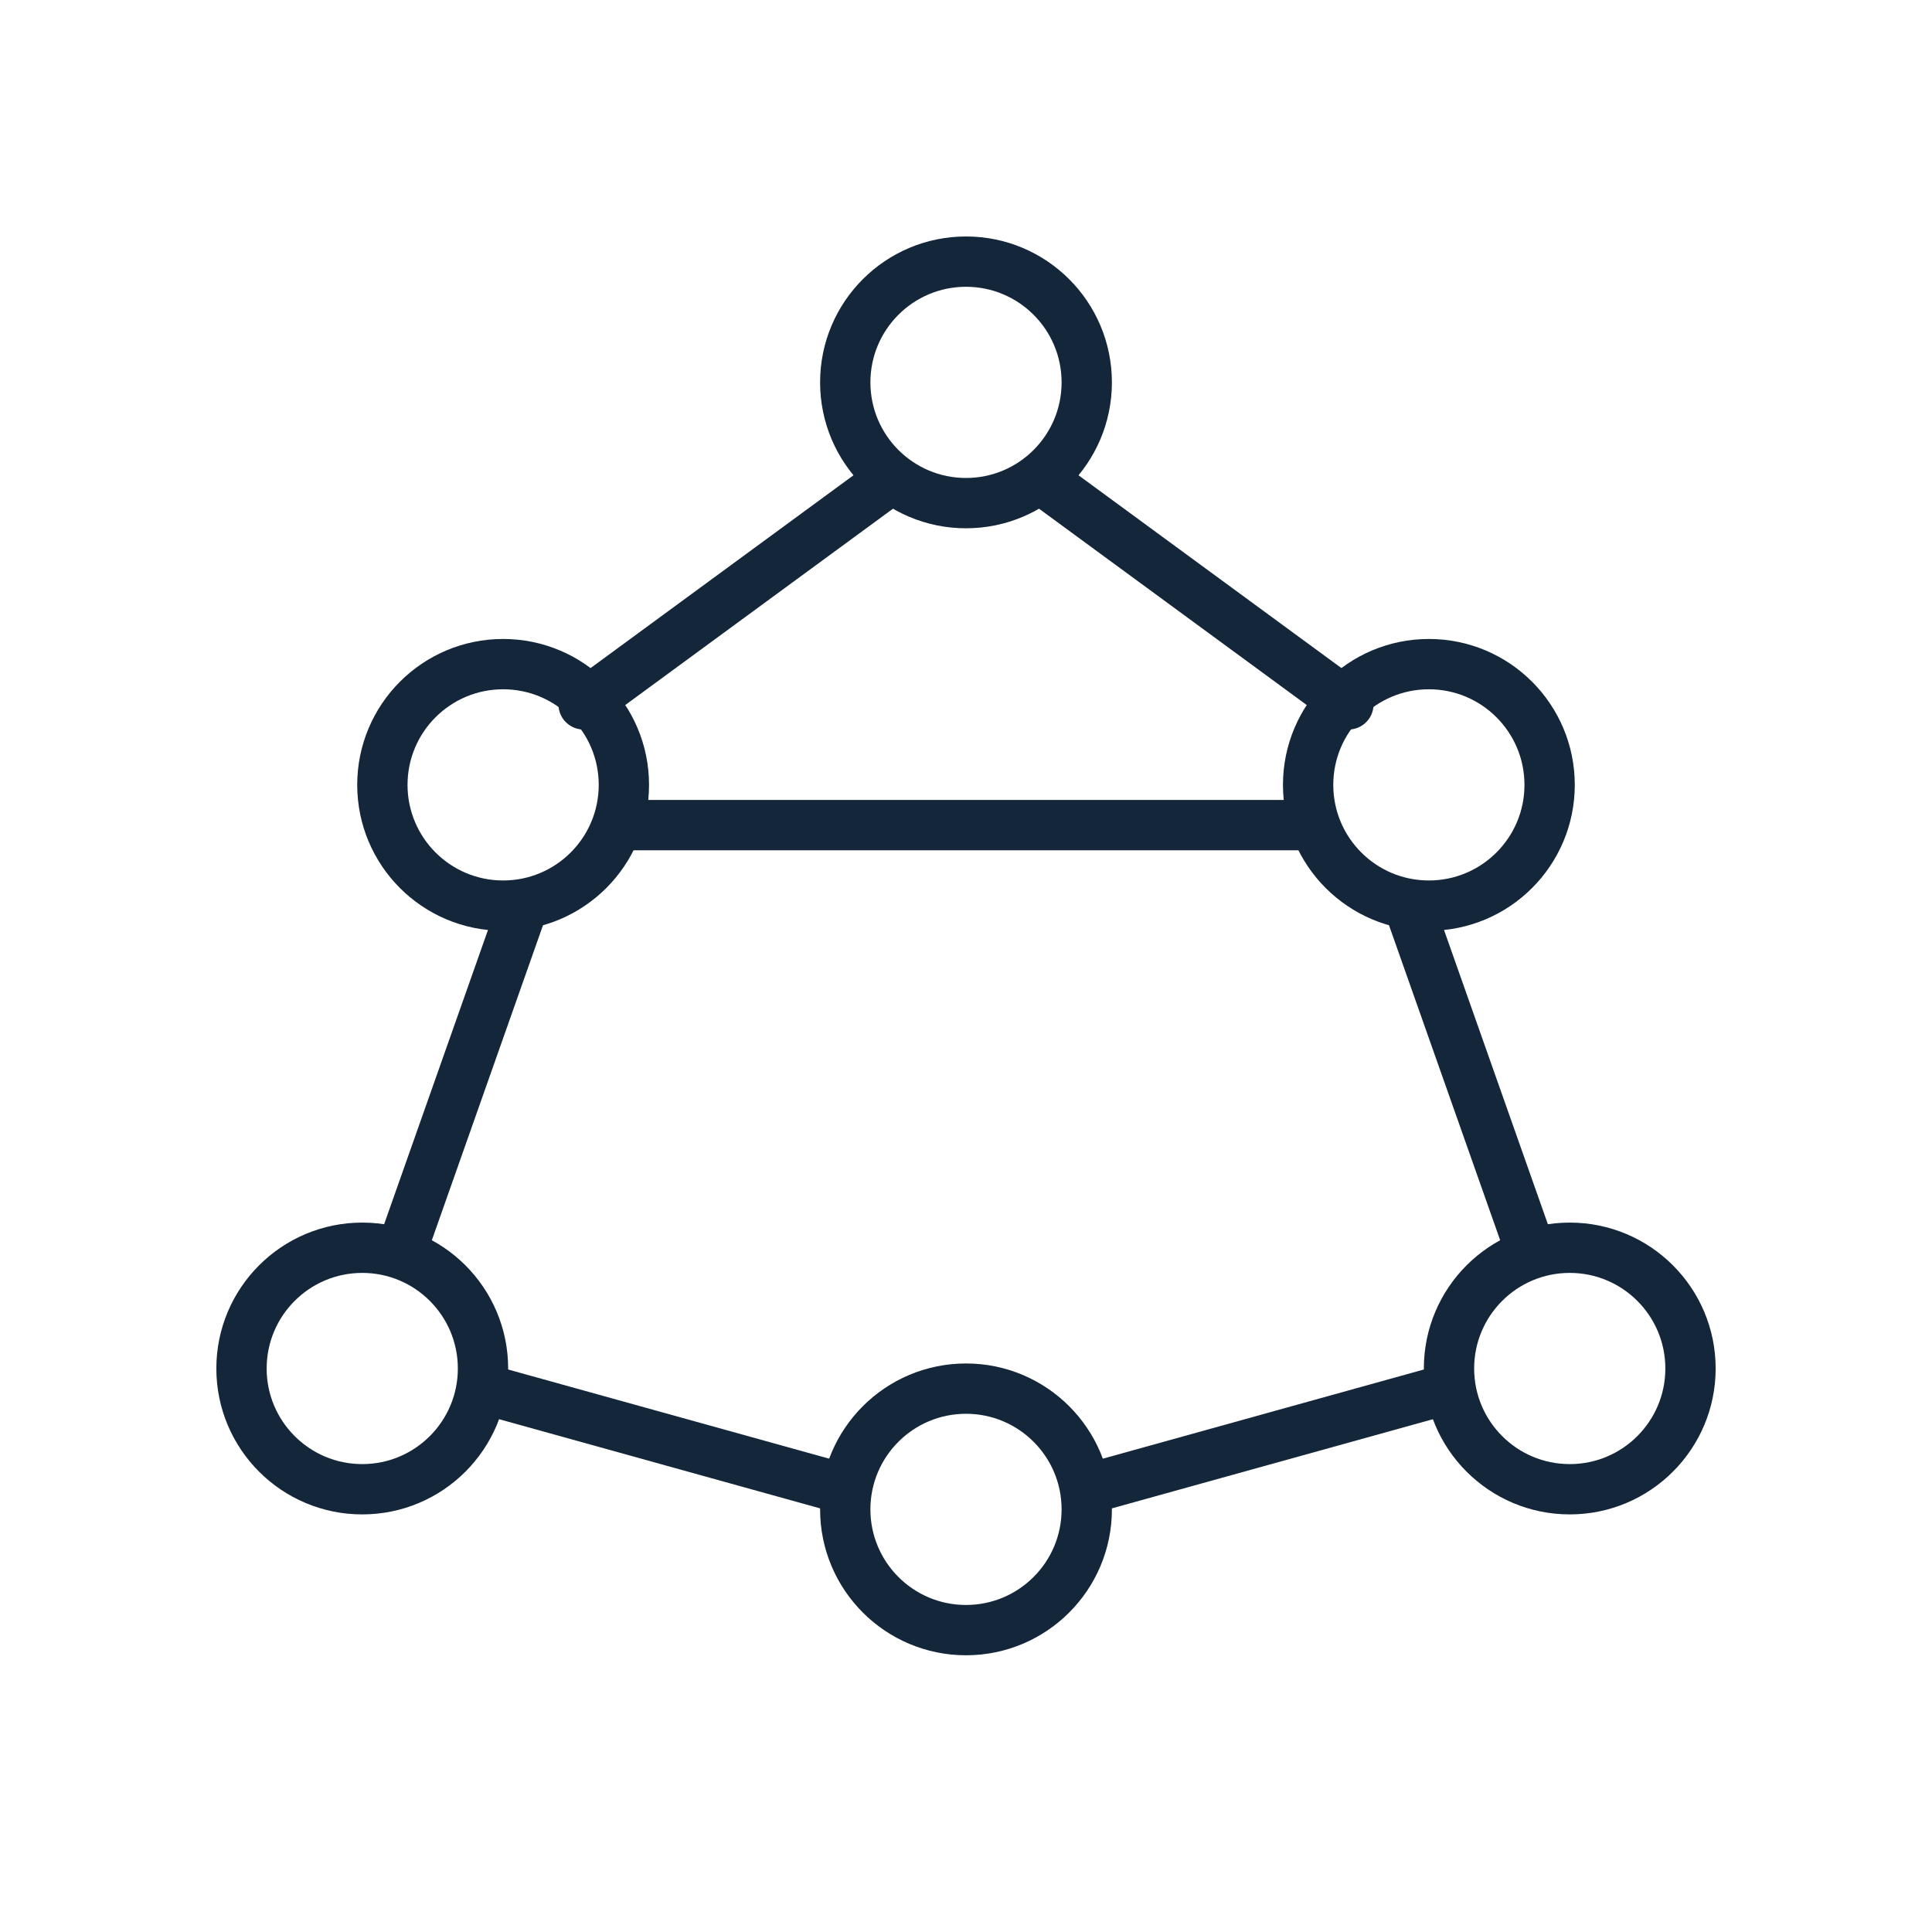
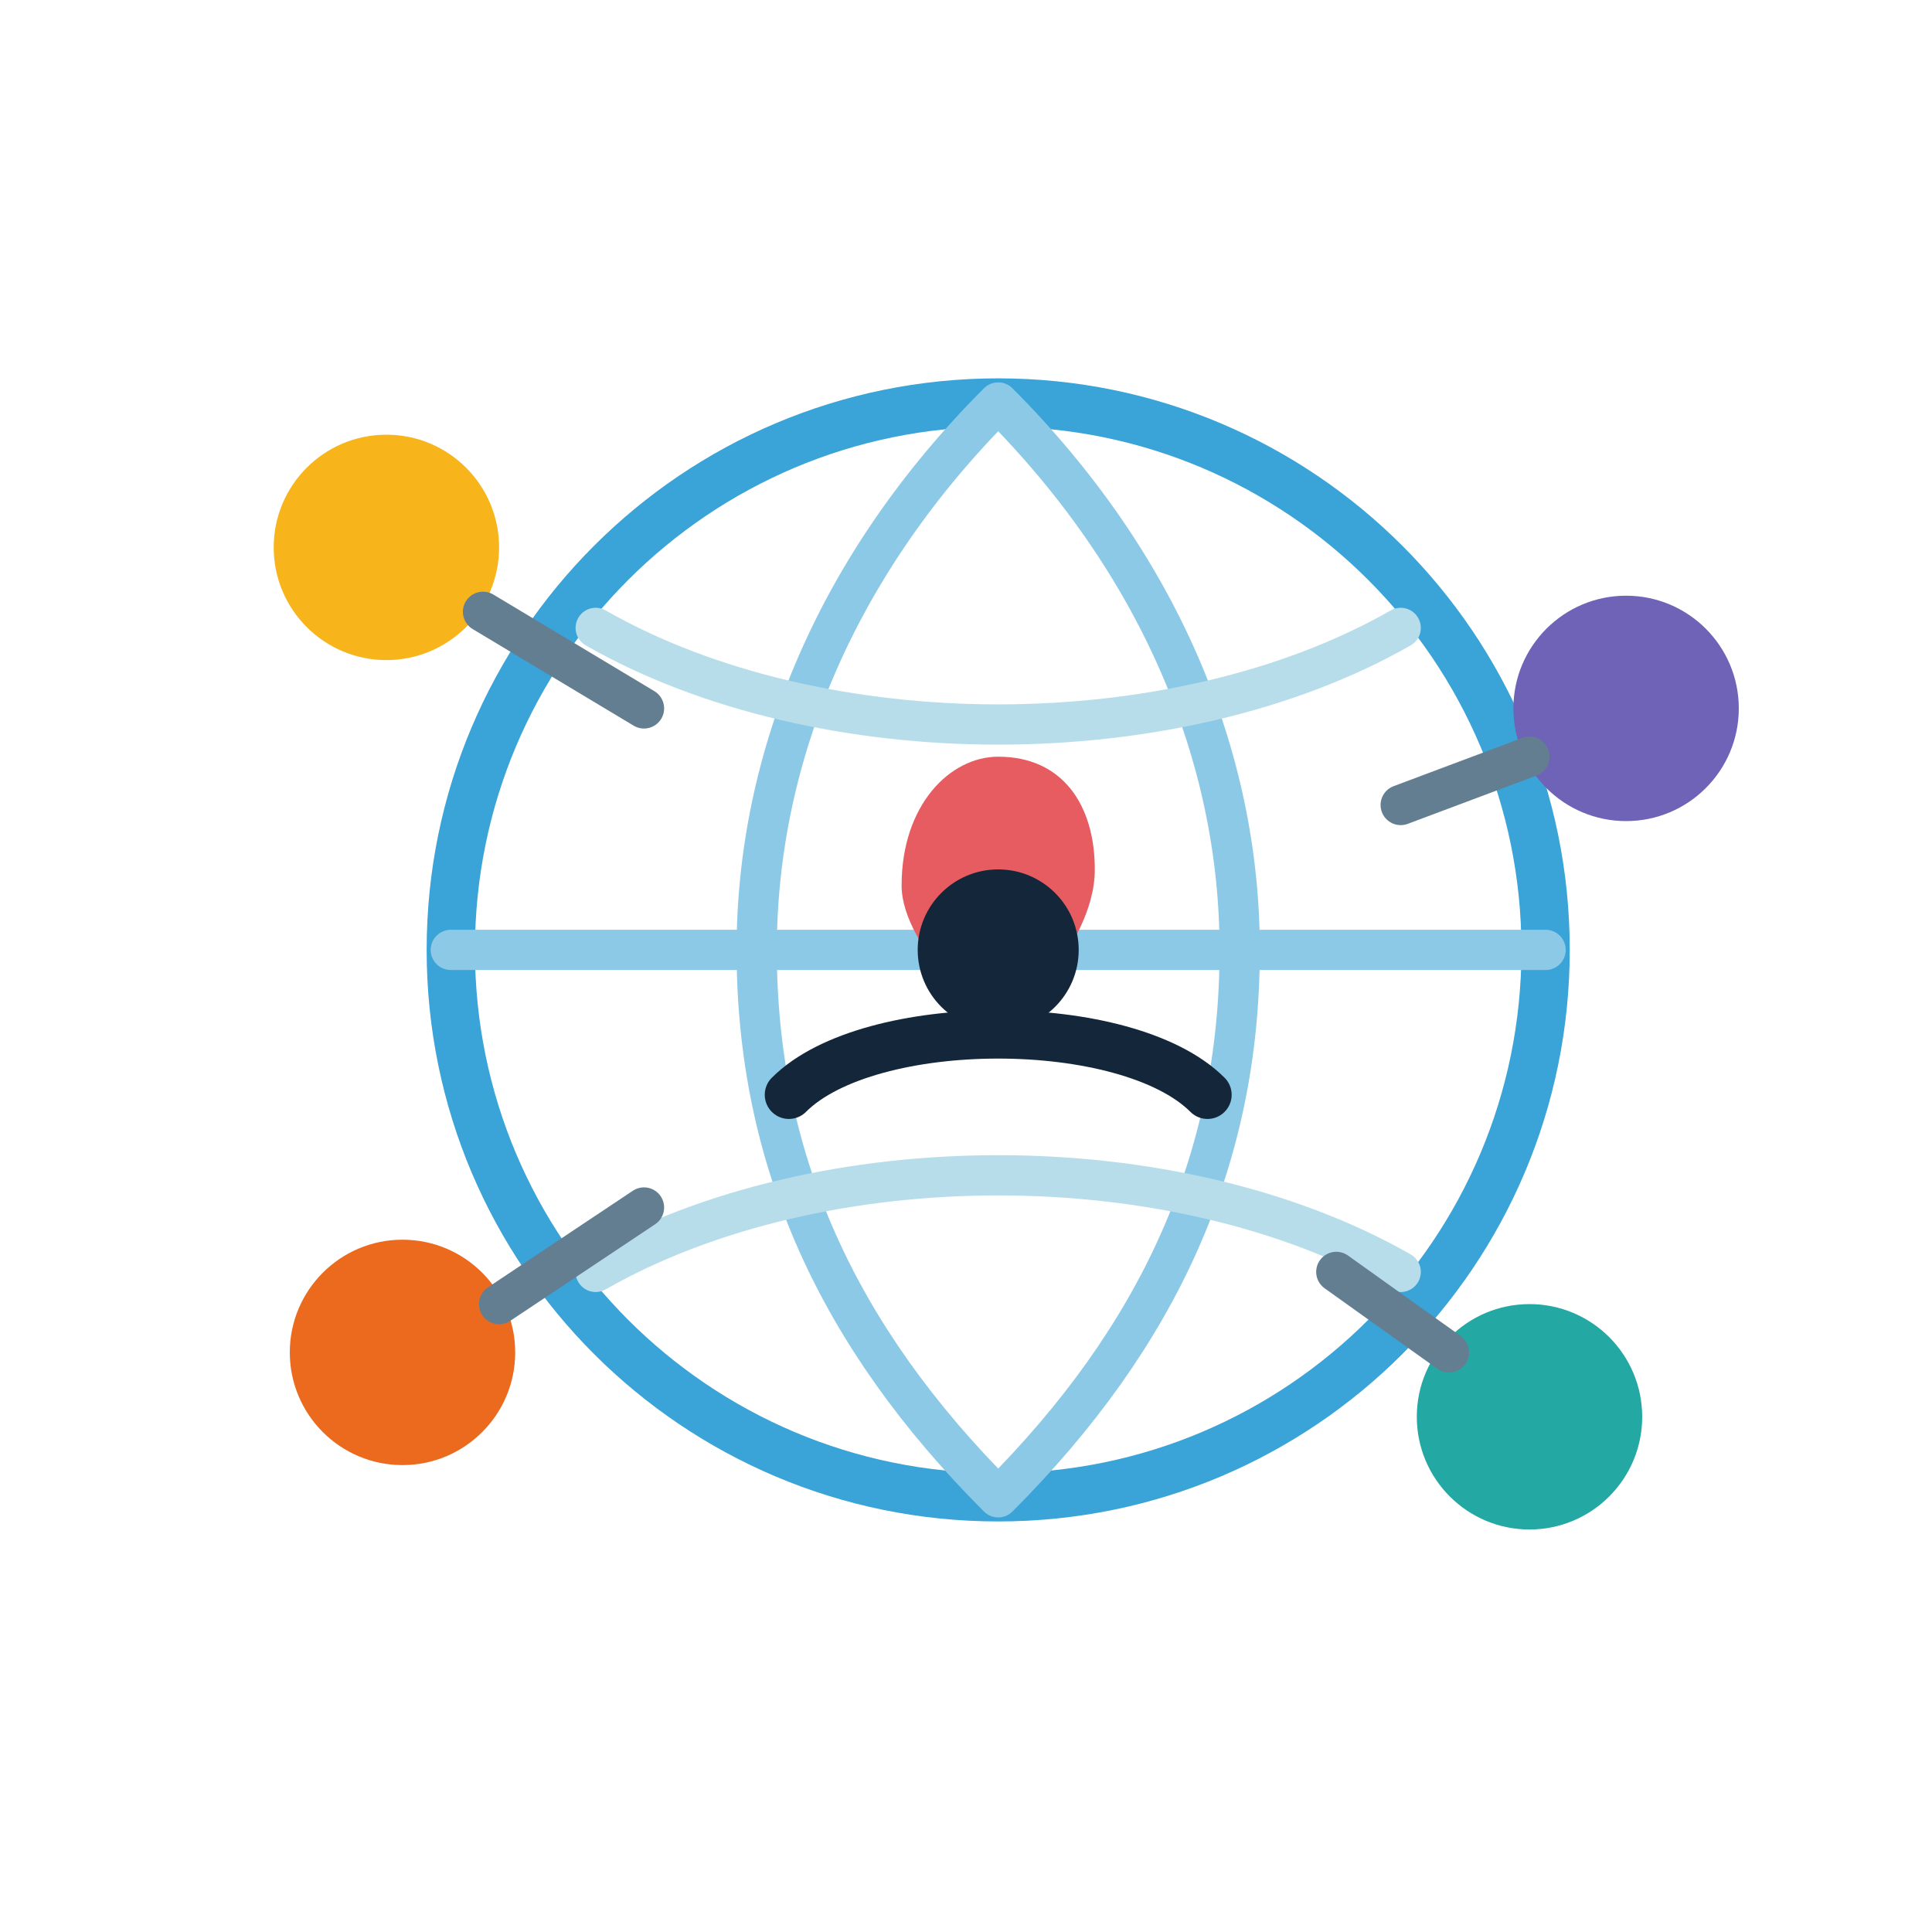
- <svg xmlns="http://www.w3.org/2000/svg" viewBox="0 0 96 96" fill="none">
-   <g stroke="#14263a" stroke-width="2.5" stroke-linecap="round" stroke-linejoin="round">
-     <circle cx="48" cy="19" r="6" />
-     <circle cx="25" cy="39" r="6" />
-     <circle cx="71" cy="39" r="6" />
-     <circle cx="18" cy="68" r="6" />
-     <circle cx="48" cy="75" r="6" />
-     <circle cx="78" cy="68" r="6" />
-     <path d="M44 24L29 35M52 24l15 11M26 45l-6 17M70 45l6 17M24 69l18 5M72 69l-18 5M31 41h34" />
-   </g>
+ <svg xmlns="http://www.w3.org/2000/svg" viewBox="0 0 120 120" fill="none">
+   <circle cx="62" cy="59" r="34" stroke="#3AA3D7" stroke-width="3" />
+   <path d="M28 59H96M62 25C52 35 47 47 47 59C47 72 52 83 62 93M62 25C72 35 77 47 77 59C77 72 72 83 62 93" stroke="#8CC9E7" stroke-width="2.5" stroke-linecap="round" />
+   <path d="M37 39C44 43 53 45 62 45C71 45 80 43 87 39M37 79C44 75 53 73 62 73C71 73 80 75 87 79" stroke="#B7DDEA" stroke-width="2.5" stroke-linecap="round" />
+   <circle cx="24" cy="34" r="7" fill="#F7B51B" />
+   <circle cx="101" cy="44" r="7" fill="#6E63B7" />
+   <circle cx="95" cy="88" r="7" fill="#23A8A4" />
+   <circle cx="25" cy="84" r="7" fill="#EB6A1D" />
+   <path d="M30 38L40 44M95 47L87 50M90 84L83 79M31 81L40 75" stroke="#647E91" stroke-width="2.5" stroke-linecap="round" />
+   <path d="M56 55C56 50 59 47 62 47C66 47 68 50 68 54C68 59 62 64 62 64C62 64 56 59 56 55Z" fill="#E65C61" />
+   <path d="M49 68C54 63 70 63 75 68" stroke="#14263A" stroke-width="3" stroke-linecap="round" />
+   <circle cx="62" cy="59" r="5" fill="#14263A" />
</svg>
